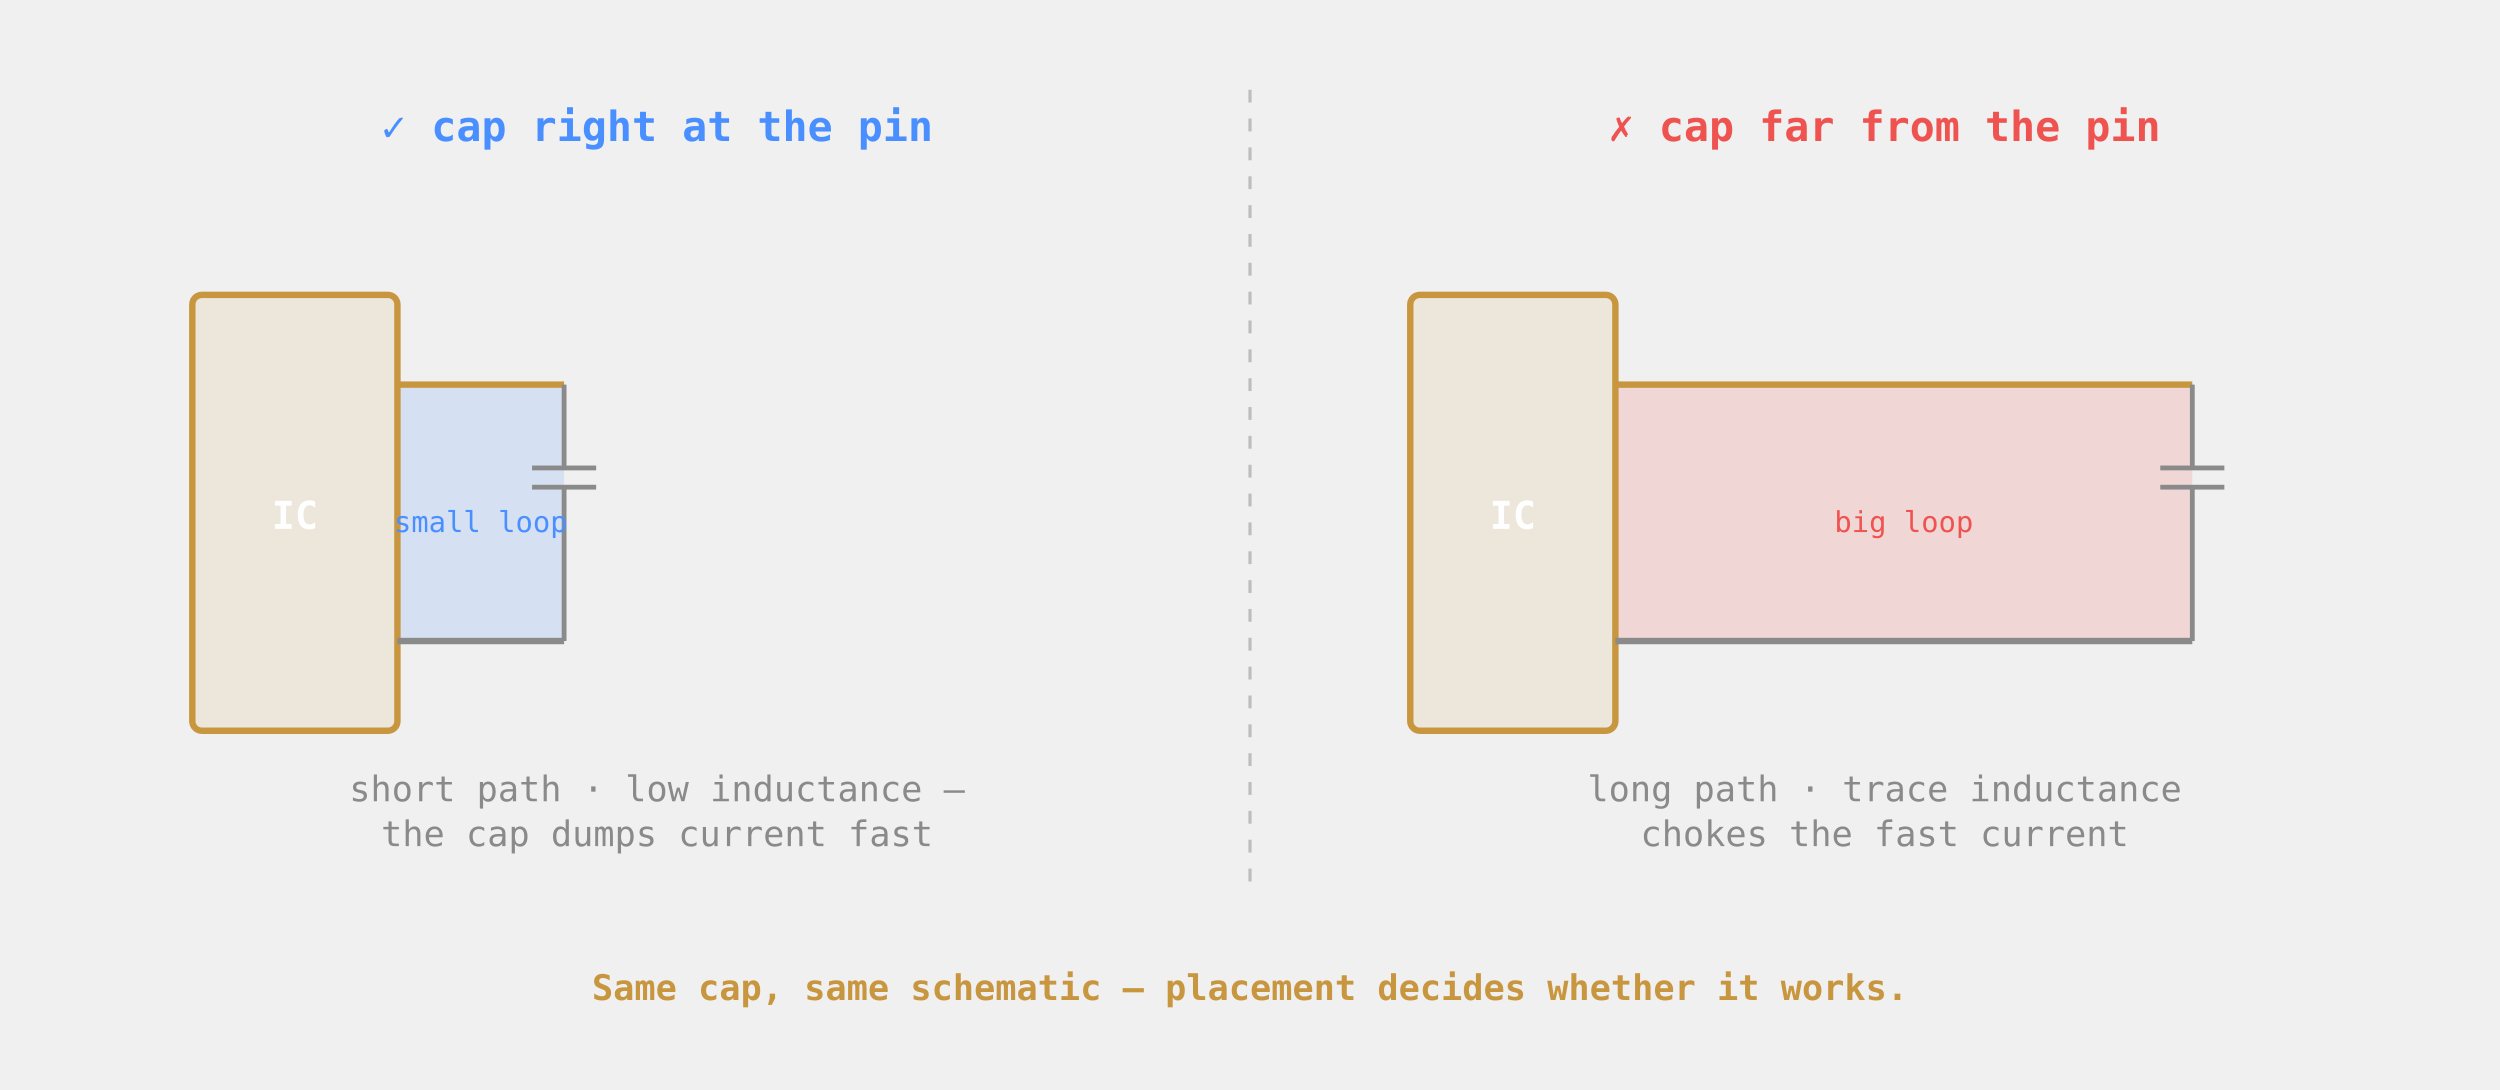
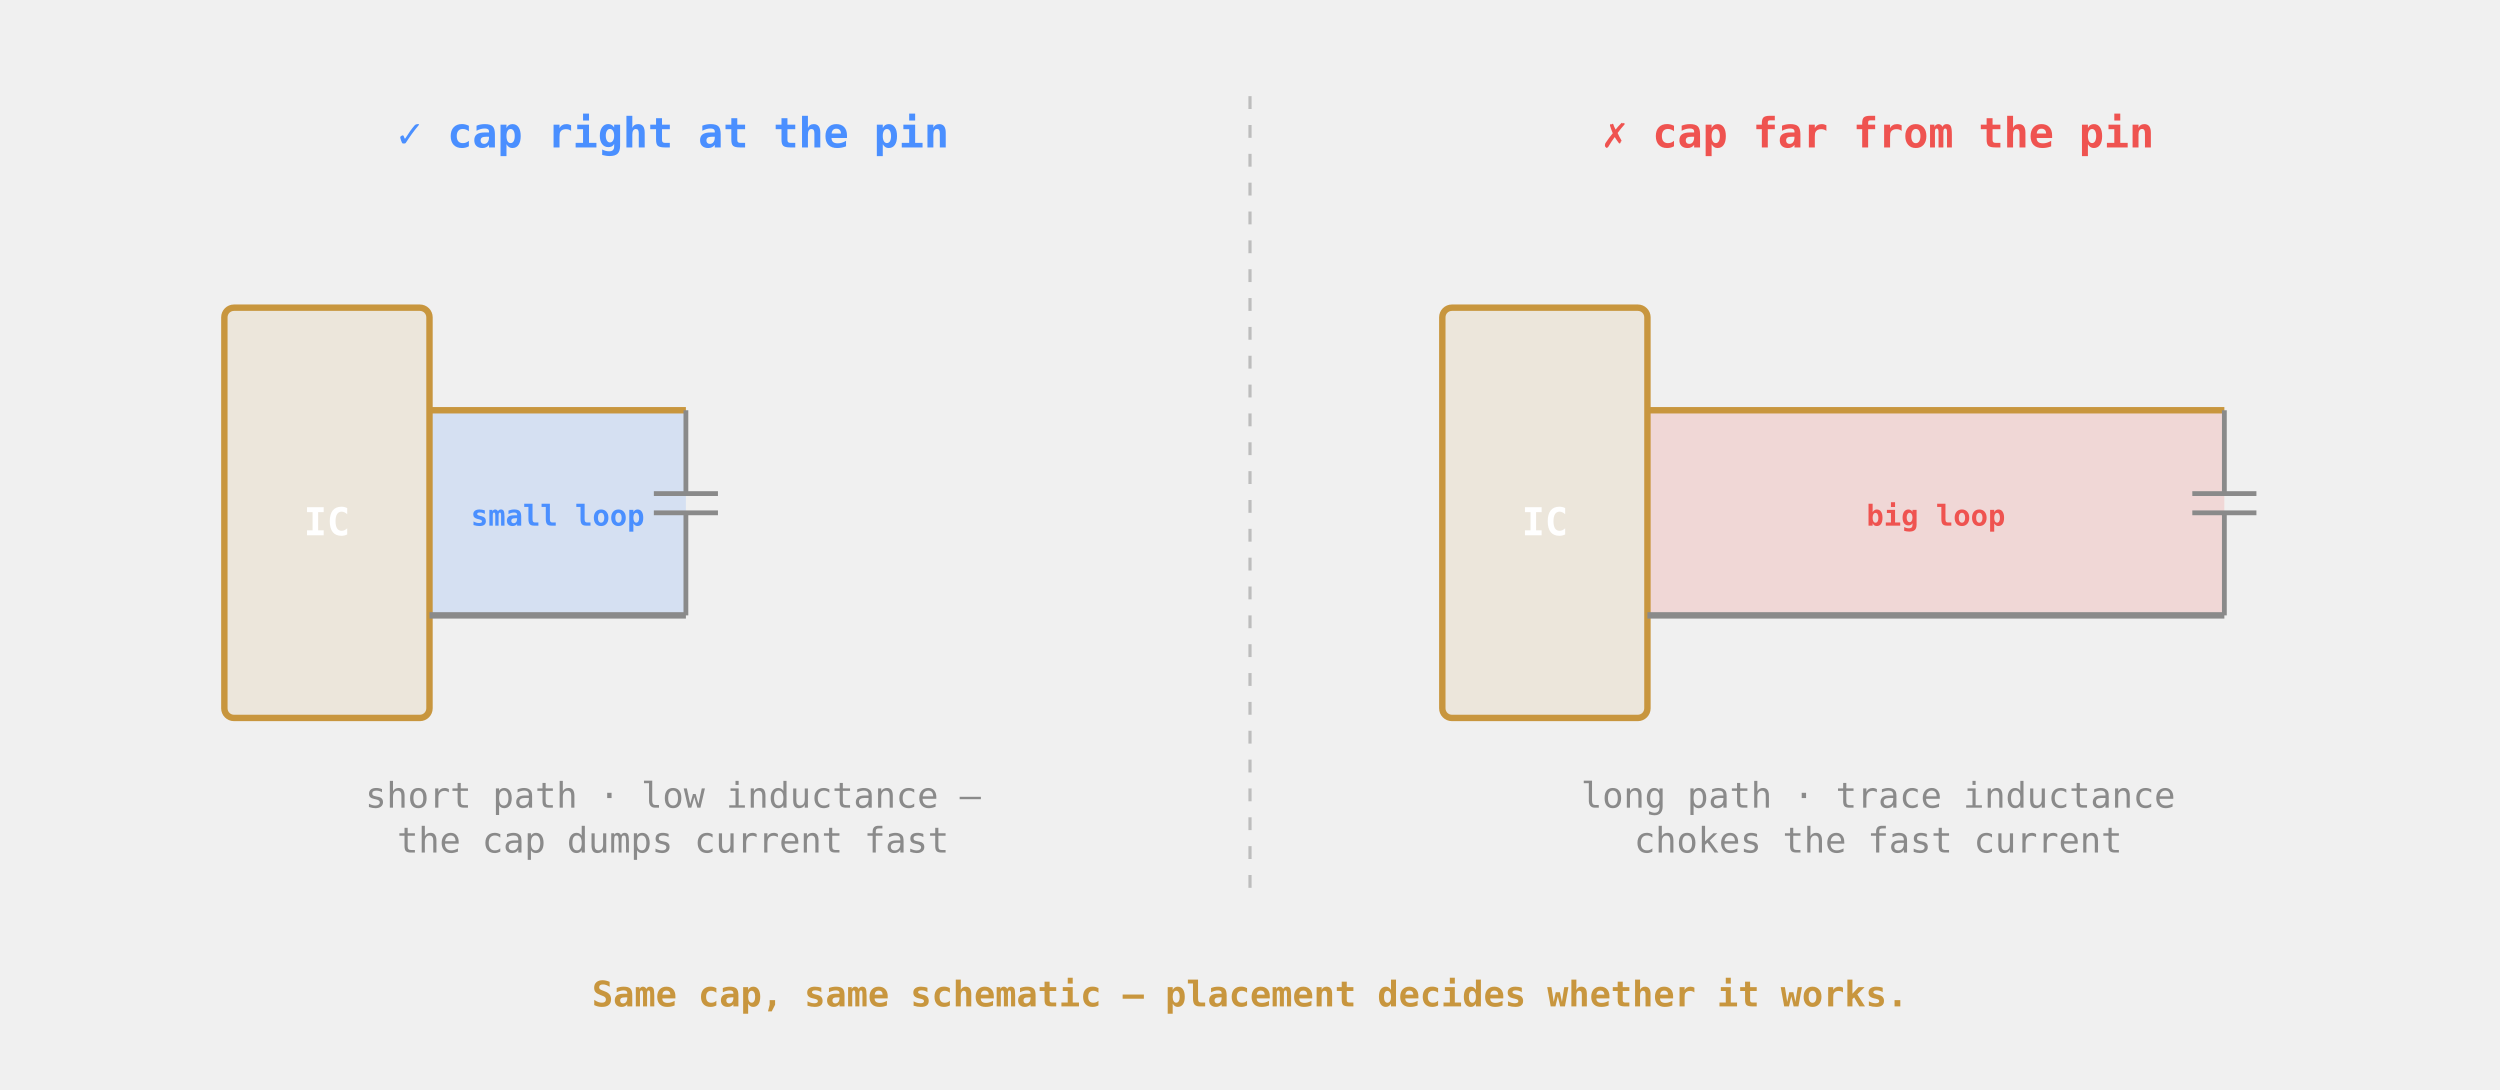
- <svg xmlns="http://www.w3.org/2000/svg" viewBox="0 0 780 340" role="img" aria-label="Decoupling capacitor placement: cap at the pin versus cap far away" font-family="ui-monospace, 'SFMono-Regular', Menlo, monospace">
-   <line x1="390" y1="28" x2="390" y2="276" stroke="#8a8a8a" stroke-width="1" stroke-dasharray="4 5" stroke-opacity="0.5" />
-   <text x="205" y="44" text-anchor="middle" fill="#4a8fff" font-size="13" font-weight="700">✓  cap right at the pin</text>
-   <rect x="124" y="120" width="52" height="80" fill="rgba(74,143,255,0.16)" />
-   <rect x="60" y="92" width="64" height="136" rx="3" fill="rgba(200,150,62,0.12)" stroke="#c8963e" stroke-width="2" />
-   <text x="92" y="165" text-anchor="middle" fill="#fff" font-size="12" font-weight="700">IC</text>
-   <path d="M124,120 H176" fill="none" stroke="#c8963e" stroke-width="2" />
-   <path d="M124,200 H176" fill="none" stroke="#8a8a8a" stroke-width="2" />
-   <path d="M176,120 V146" fill="none" stroke="#8a8a8a" stroke-width="1.5" />
-   <line x1="166" y1="146" x2="186" y2="146" stroke="#8a8a8a" stroke-width="1.5" />
-   <line x1="166" y1="152" x2="186" y2="152" stroke="#8a8a8a" stroke-width="1.5" />
-   <path d="M176,152 V200" fill="none" stroke="#8a8a8a" stroke-width="1.5" />
-   <text x="150" y="166" text-anchor="middle" fill="#4a8fff" font-size="9">small loop</text>
-   <text x="205" y="250" text-anchor="middle" fill="#8a8a8a" font-size="11">short path · low inductance —</text>
-   <text x="205" y="264" text-anchor="middle" fill="#8a8a8a" font-size="11">the cap dumps current fast</text>
-   <text x="588" y="44" text-anchor="middle" fill="#ef5350" font-size="13" font-weight="700">✗  cap far from the pin</text>
-   <rect x="504" y="120" width="180" height="80" fill="rgba(239,83,80,0.16)" />
-   <rect x="440" y="92" width="64" height="136" rx="3" fill="rgba(200,150,62,0.12)" stroke="#c8963e" stroke-width="2" />
-   <text x="472" y="165" text-anchor="middle" fill="#fff" font-size="12" font-weight="700">IC</text>
-   <path d="M504,120 H684" fill="none" stroke="#c8963e" stroke-width="2" />
-   <path d="M504,200 H684" fill="none" stroke="#8a8a8a" stroke-width="2" />
-   <path d="M684,120 V146" fill="none" stroke="#8a8a8a" stroke-width="1.5" />
-   <line x1="674" y1="146" x2="694" y2="146" stroke="#8a8a8a" stroke-width="1.5" />
-   <line x1="674" y1="152" x2="694" y2="152" stroke="#8a8a8a" stroke-width="1.5" />
-   <path d="M684,152 V200" fill="none" stroke="#8a8a8a" stroke-width="1.5" />
-   <text x="594" y="166" text-anchor="middle" fill="#ef5350" font-size="9">big loop</text>
-   <text x="588" y="250" text-anchor="middle" fill="#8a8a8a" font-size="11">long path · trace inductance</text>
-   <text x="588" y="264" text-anchor="middle" fill="#8a8a8a" font-size="11">chokes the fast current</text>
-   <text x="390" y="312" text-anchor="middle" fill="#c8963e" font-size="11" font-weight="700">Same cap, same schematic — placement decides whether it works.</text>
+ <svg xmlns="http://www.w3.org/2000/svg" viewBox="0 0 780 340" role="img" aria-label="Decoupling capacitor placement: a cap right at the pin makes a small current loop; the same cap placed far makes a large loop that chokes the fast current" font-family="ui-monospace, 'SFMono-Regular', Menlo, monospace">
+   <line x1="390" y1="30" x2="390" y2="278" stroke="#8a8a8a" stroke-width="1" stroke-dasharray="4 5" stroke-opacity="0.5" />
+   <text x="210" y="46" text-anchor="middle" fill="#4a8fff" font-size="13" font-weight="700">✓  cap right at the pin</text>
+   <rect x="134" y="128" width="80" height="64" fill="rgba(74,143,255,0.16)" />
+   <rect x="70" y="96" width="64" height="128" rx="3" fill="rgba(200,150,62,0.12)" stroke="#c8963e" stroke-width="2" />
+   <text x="102" y="167" text-anchor="middle" fill="#fff" font-size="12" font-weight="700">IC</text>
+   <path d="M134,128 H214" fill="none" stroke="#c8963e" stroke-width="2" />
+   <path d="M134,192 H214" fill="none" stroke="#8a8a8a" stroke-width="2" />
+   <path d="M214,128 V154" fill="none" stroke="#8a8a8a" stroke-width="1.5" />
+   <line x1="204" y1="154" x2="224" y2="154" stroke="#8a8a8a" stroke-width="1.5" />
+   <line x1="204" y1="160" x2="224" y2="160" stroke="#8a8a8a" stroke-width="1.5" />
+   <path d="M214,160 V192" fill="none" stroke="#8a8a8a" stroke-width="1.5" />
+   <text x="174" y="164" text-anchor="middle" fill="#4a8fff" font-size="9" font-weight="700">small loop</text>
+   <text x="210" y="252" text-anchor="middle" fill="#8a8a8a" font-size="11">short path · low inductance —</text>
+   <text x="210" y="266" text-anchor="middle" fill="#8a8a8a" font-size="11">the cap dumps current fast</text>
+   <text x="586" y="46" text-anchor="middle" fill="#ef5350" font-size="13" font-weight="700">✗  cap far from the pin</text>
+   <rect x="514" y="128" width="180" height="64" fill="rgba(239,83,80,0.16)" />
+   <rect x="450" y="96" width="64" height="128" rx="3" fill="rgba(200,150,62,0.12)" stroke="#c8963e" stroke-width="2" />
+   <text x="482" y="167" text-anchor="middle" fill="#fff" font-size="12" font-weight="700">IC</text>
+   <path d="M514,128 H694" fill="none" stroke="#c8963e" stroke-width="2" />
+   <path d="M514,192 H694" fill="none" stroke="#8a8a8a" stroke-width="2" />
+   <path d="M694,128 V154" fill="none" stroke="#8a8a8a" stroke-width="1.5" />
+   <line x1="684" y1="154" x2="704" y2="154" stroke="#8a8a8a" stroke-width="1.5" />
+   <line x1="684" y1="160" x2="704" y2="160" stroke="#8a8a8a" stroke-width="1.5" />
+   <path d="M694,160 V192" fill="none" stroke="#8a8a8a" stroke-width="1.5" />
+   <text x="604" y="164" text-anchor="middle" fill="#ef5350" font-size="9" font-weight="700">big loop</text>
+   <text x="586" y="252" text-anchor="middle" fill="#8a8a8a" font-size="11">long path · trace inductance</text>
+   <text x="586" y="266" text-anchor="middle" fill="#8a8a8a" font-size="11">chokes the fast current</text>
+   <text x="390" y="314" text-anchor="middle" fill="#c8963e" font-size="11" font-weight="700">Same cap, same schematic — placement decides whether it works.</text>
</svg>
